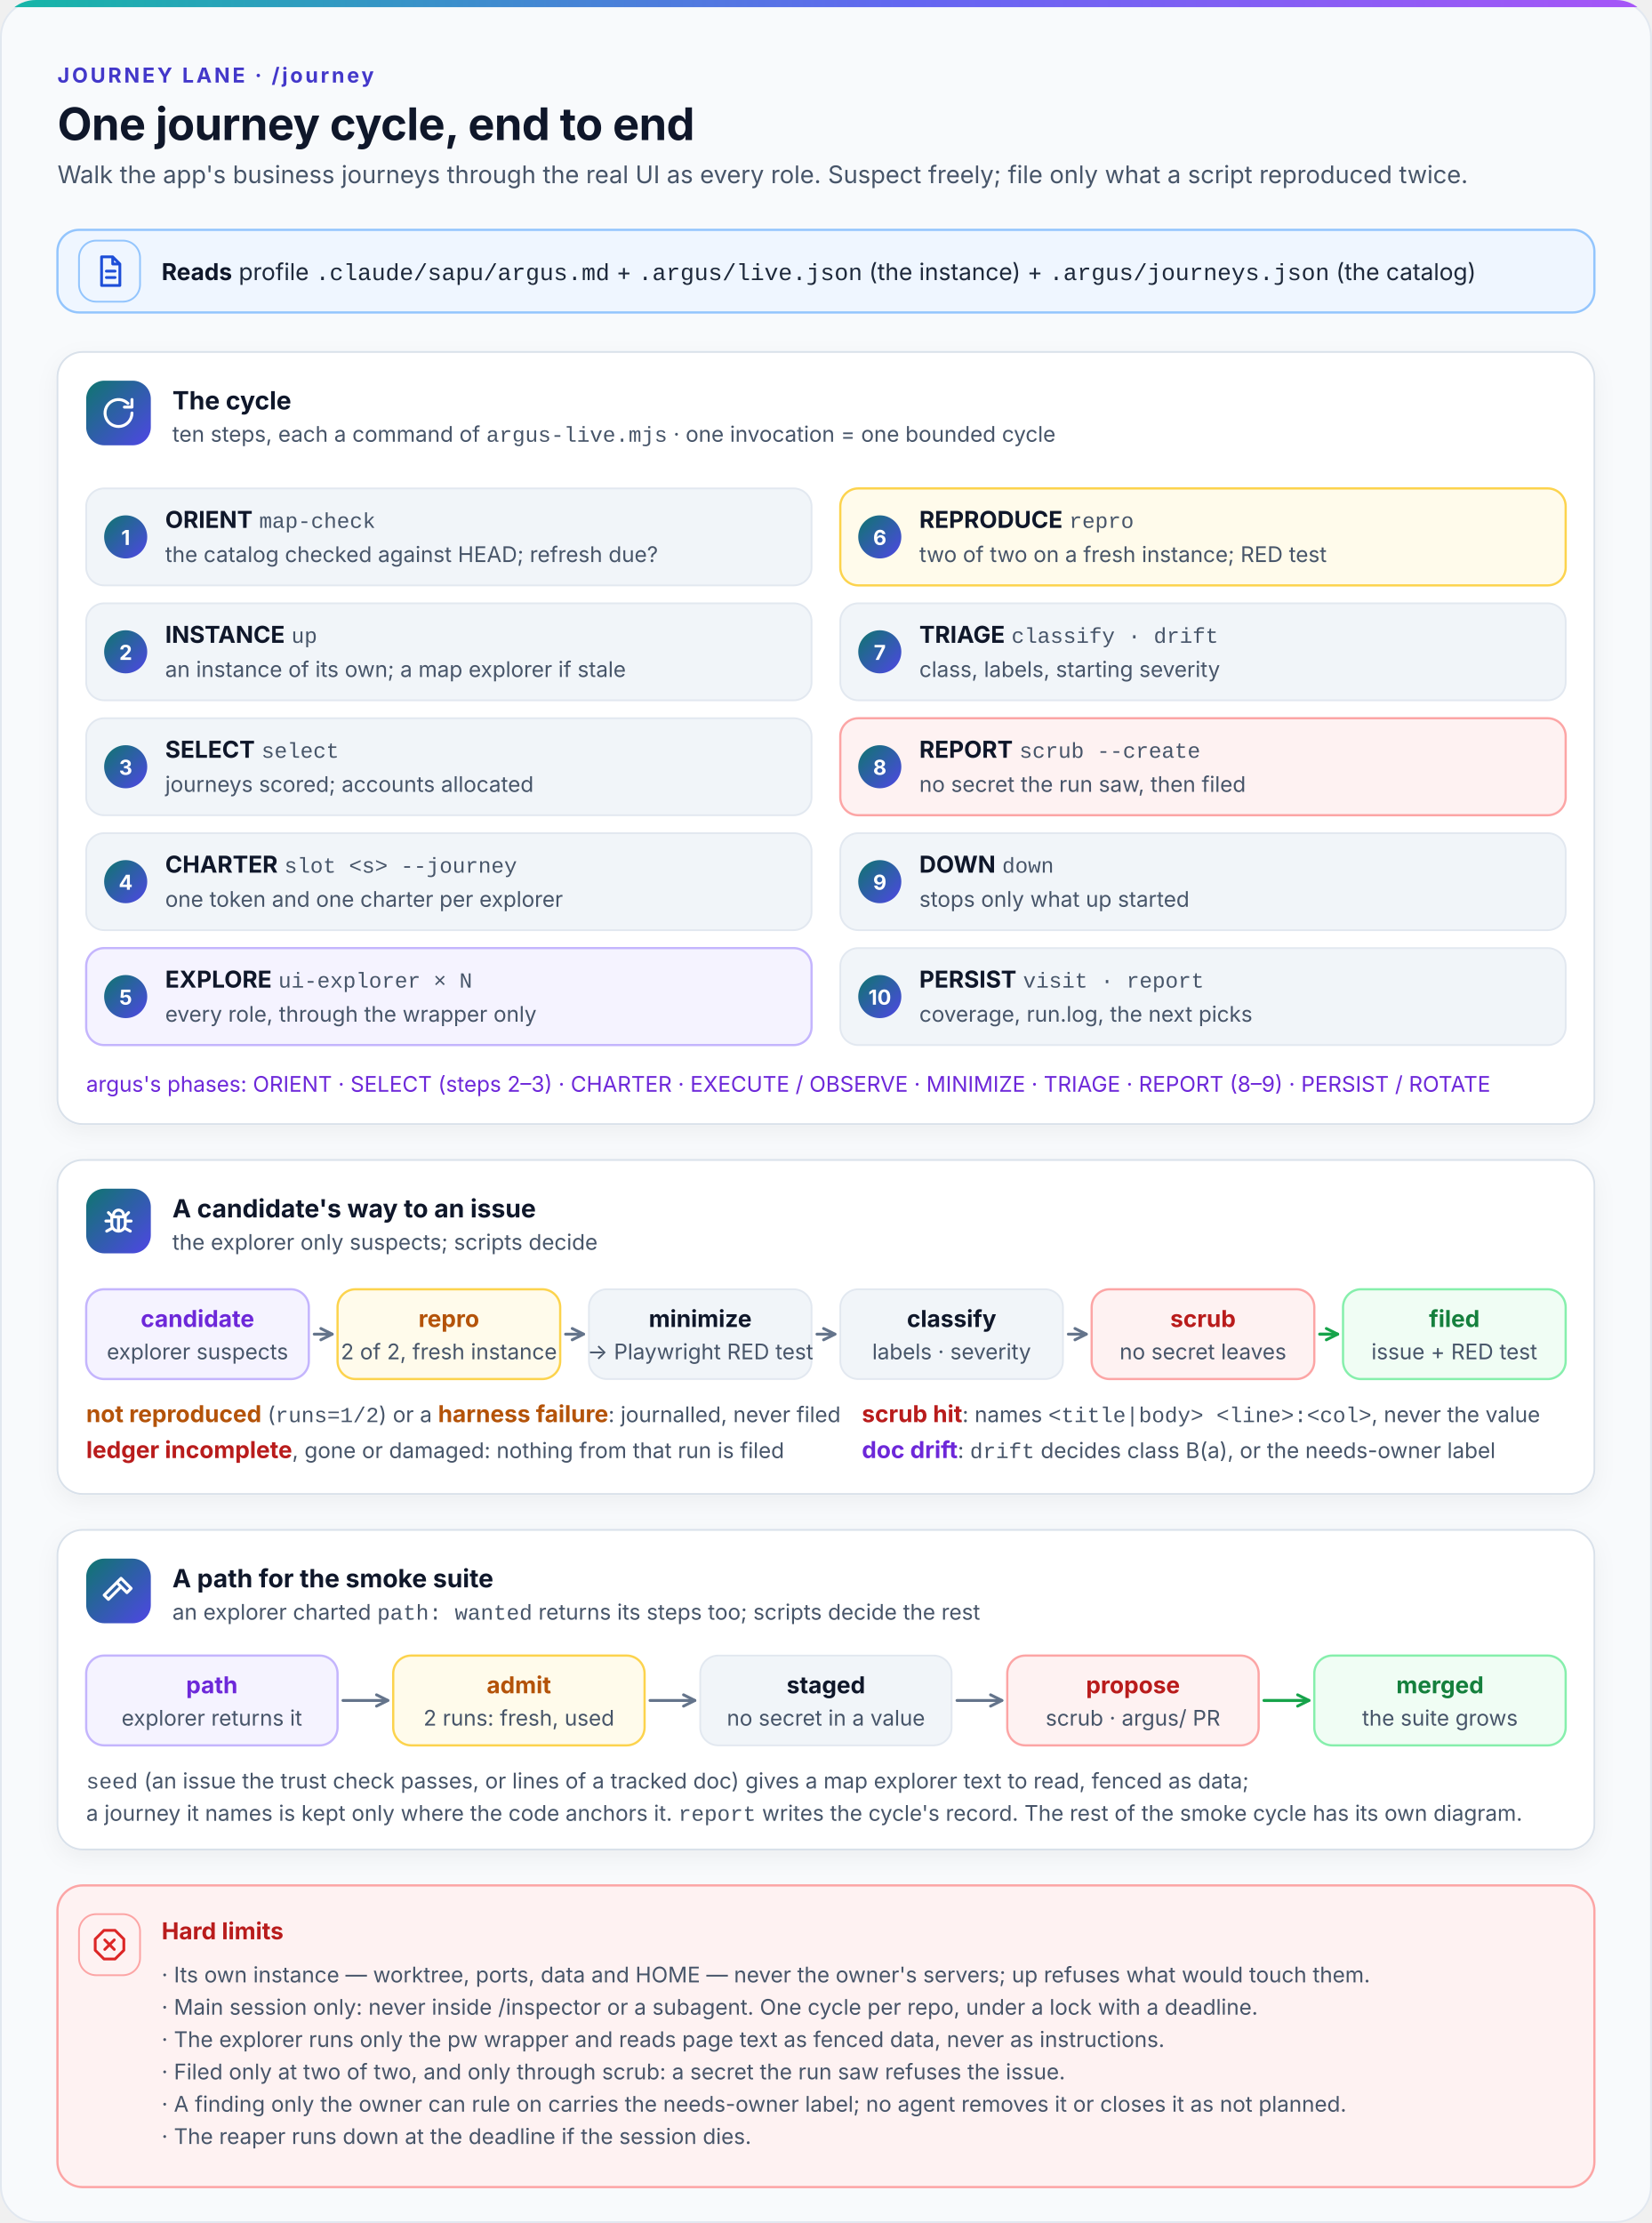
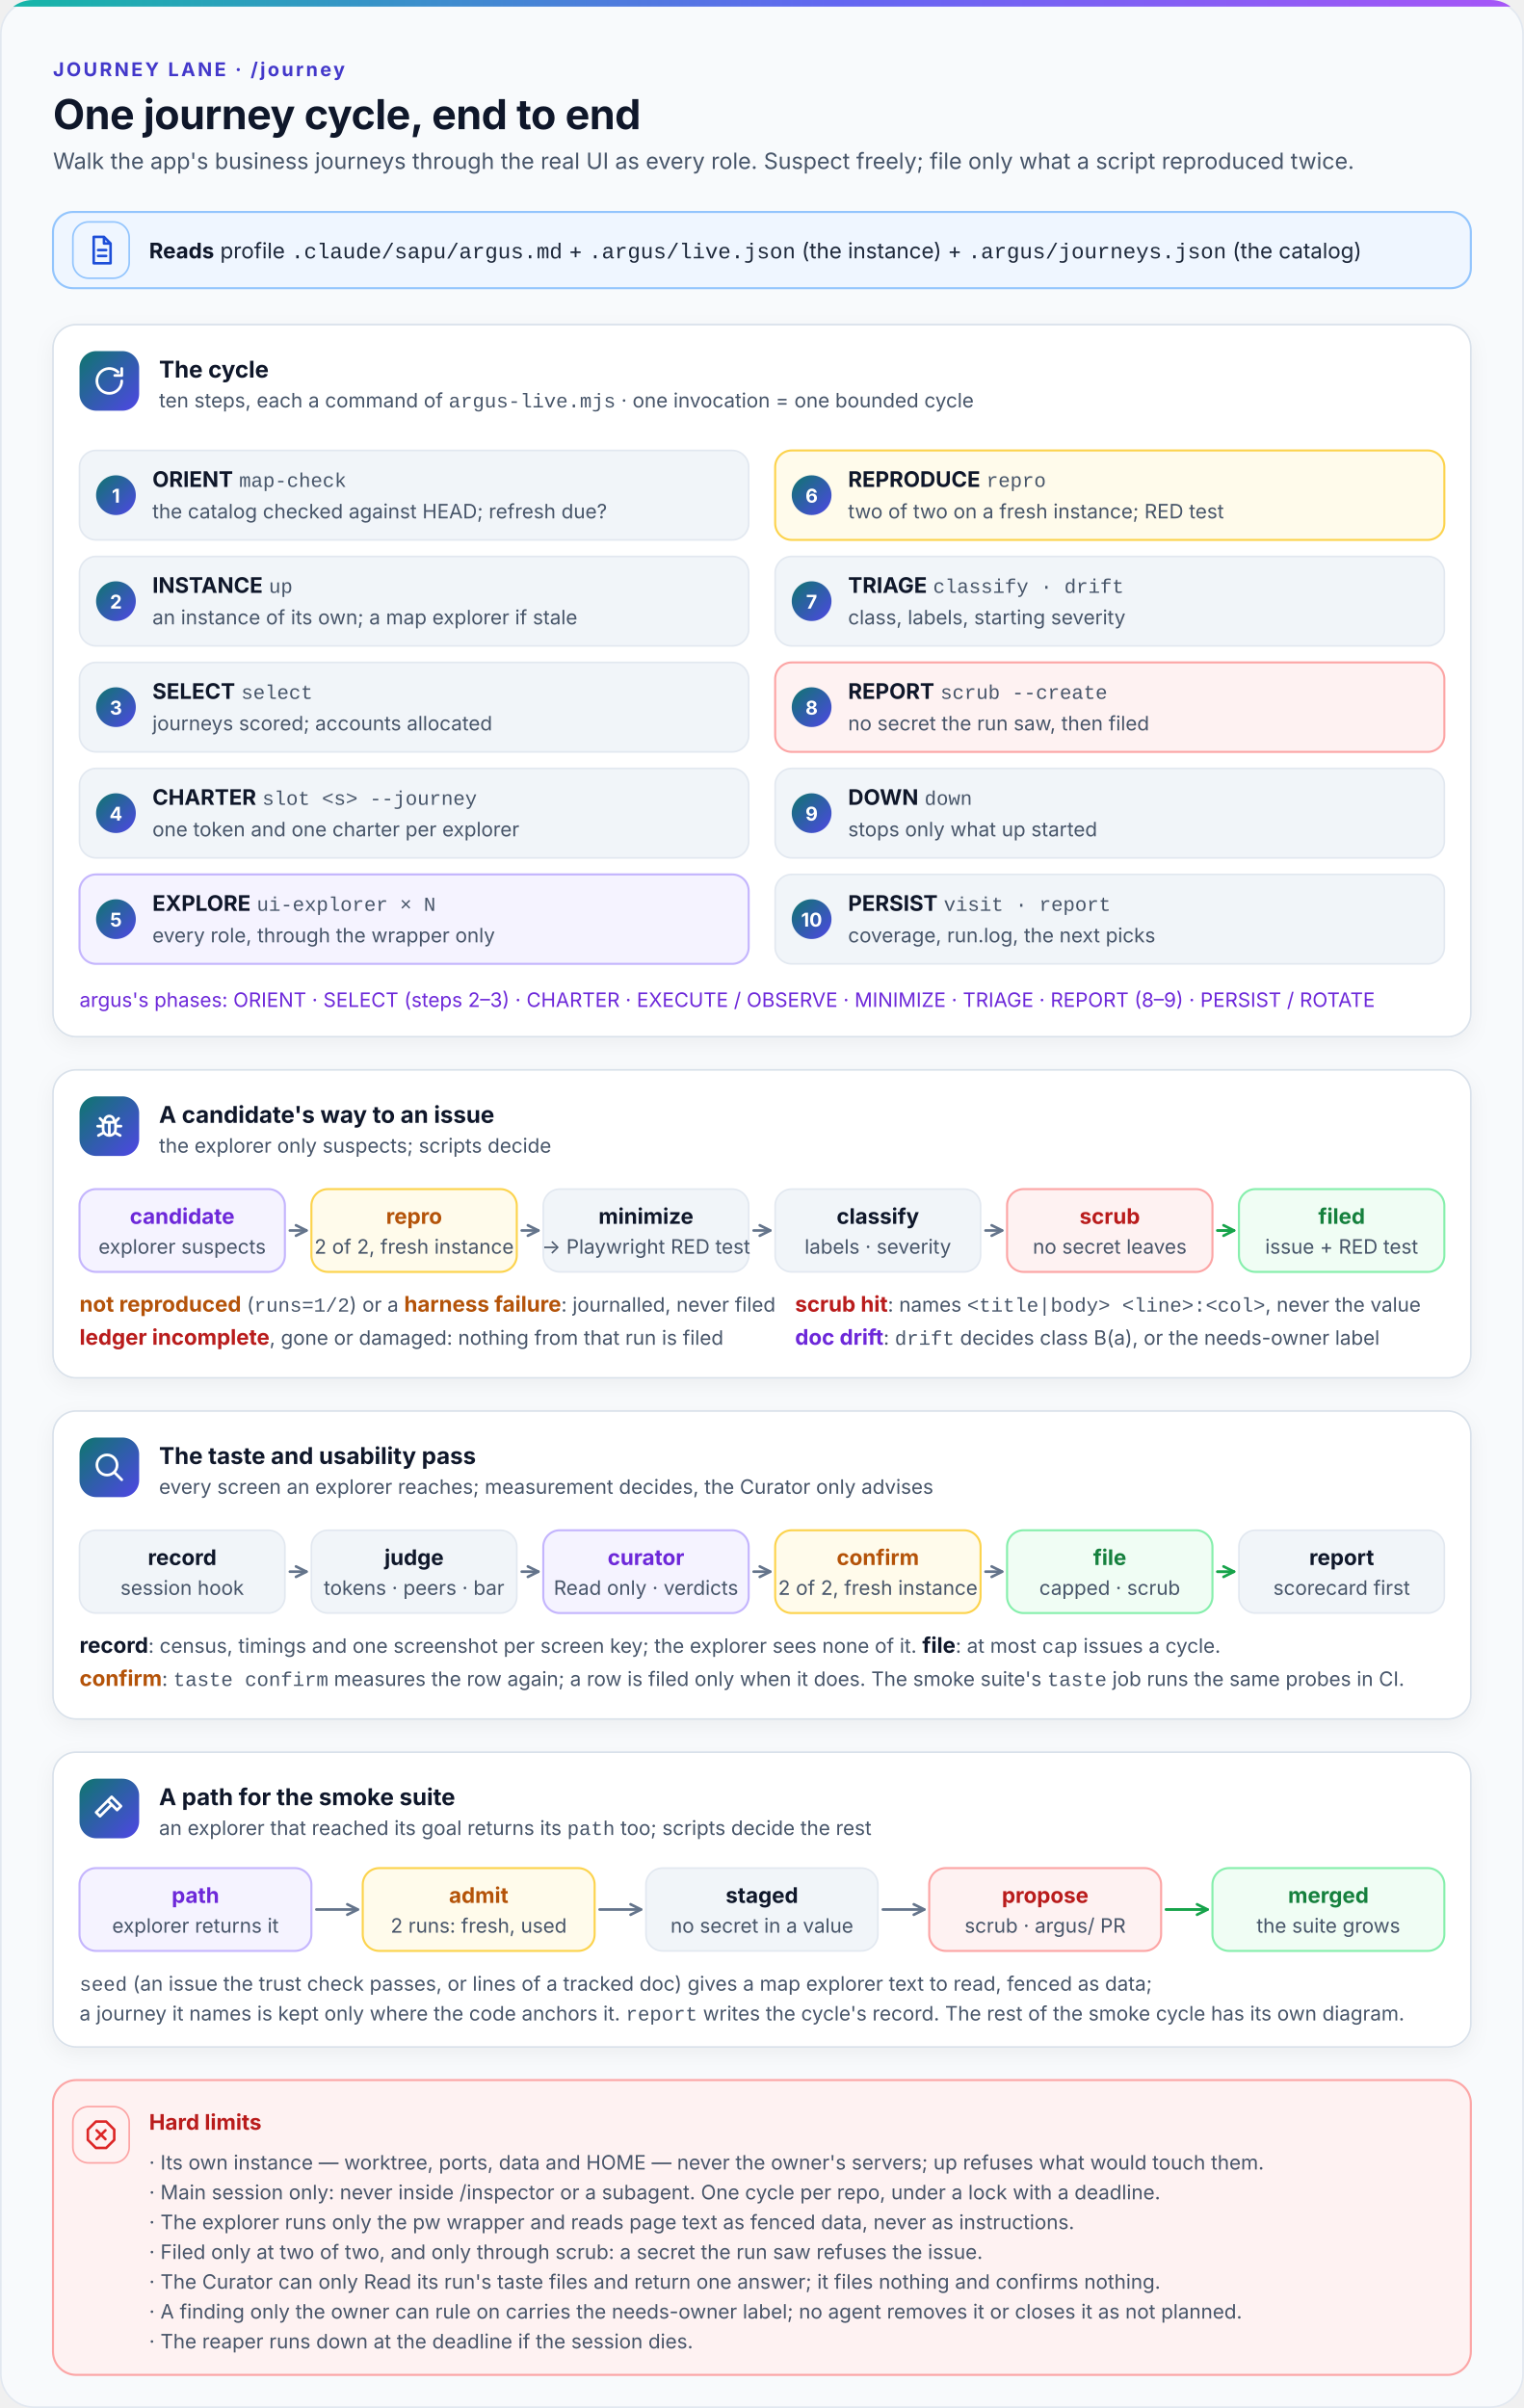
- <svg xmlns="http://www.w3.org/2000/svg" viewBox="0 0 920 1238" width="920" height="1238" role="img" aria-label="One journey cycle: argus's journey lane checks the catalog, brings up an isolated instance of its own, picks the top journeys, walks each with a ui-explorer agent through the browser wrapper only, reproduces every candidate two of two on a fresh instance, minimizes it into a RED test, classifies it, files it only after scrub finds no secret the run saw, tears the instance down and records the visit; an explorer that reached the goal of a journey charted for the smoke suite also returns a path, which the lane admits, once it held at every width and on a used instance, before it is proposed as a pull request.">
+ <svg xmlns="http://www.w3.org/2000/svg" viewBox="0 0 920 1454" width="920" height="1454" role="img" aria-label="One journey cycle: argus's journey lane checks the catalog, brings up an isolated instance of its own, picks the top journeys, walks each with a ui-explorer agent through the browser wrapper only, reproduces every candidate two of two on a fresh instance, minimizes it into a RED test, classifies it, files it only after scrub finds no secret the run saw, tears the instance down and records the visit; an explorer that reached the goal of a journey charted for the smoke suite also returns a path, which the lane admits, once it held at every width and on a used instance, before it is proposed as a pull request; the lane also judges the taste and usability of every screen the explorers reached, with the Curator agent, which can only Read the run's taste files and return one answer, giving verdicts, replays each row on a fresh instance and files only what it measures again, at most a capped number of issues, and its report opens with a scorecard.">
  <style>
    text{font-family:-apple-system,BlinkMacSystemFont,'Segoe UI',Inter,Helvetica,Arial,sans-serif;fill:#1e293b}
    .mono{font-family:ui-monospace,SFMono-Regular,Menlo,Consolas,'Liberation Mono',monospace}
    .canvas{fill:#f8fafc;stroke:#e2e8f0;stroke-width:1}
    .eyebrow{font-size:11.5px;font-weight:700;letter-spacing:.12em;fill:#4338ca}
    .h1{font-size:25px;font-weight:750;fill:#0f172a;letter-spacing:-.01em}
    .sub{font-size:13.5px;fill:#475569}
    .sec{font-size:15px;font-weight:700;fill:#0f172a}
    .sec2{font-size:12.5px;fill:#475569}
    .ttl{font-size:14px;font-weight:650;fill:#0f172a}
    .t{font-size:13px;fill:#1e293b}
    .tb{font-size:13px;font-weight:650;fill:#0f172a}
    .cap{font-size:12px;fill:#475569}
    .lbl{font-size:11.5px;font-weight:650;letter-spacing:.06em;fill:#475569}
    .chipt{font-size:11.5px;font-weight:600}
    .white{fill:#ffffff}
    .ink{fill:#0f172a} .muted{fill:#475569} .accent{fill:#4338ca} .tealt{fill:#0f766e}
    .card{fill:#ffffff;stroke:#d9e1ea;stroke-width:1}
    .sunken{fill:#f1f5f9;stroke:#e2e8f0;stroke-width:1}
    .chip{fill:#f1f5f9;stroke:#d9e1ea;stroke-width:1}
    .ar{stroke:#64748b;stroke-width:1.6;fill:none;stroke-linecap:round;stroke-linejoin:round}
    .ar-g{stroke:#16a34a;stroke-width:1.7;fill:none;stroke-linecap:round;stroke-linejoin:round}
    .ar-a{stroke:#d97706;stroke-width:1.6;fill:none;stroke-dasharray:5 4;stroke-linecap:round;stroke-linejoin:round}
    .ar-b{stroke:#1d4ed8;stroke-width:1.6;fill:none;stroke-dasharray:6 4;stroke-linecap:round}
    .ar-v{stroke:#7c3aed;stroke-width:1.6;fill:none;stroke-dasharray:6 4;stroke-linecap:round}
    .guard{stroke:#dc2626;stroke-width:1.4;fill:none;stroke-dasharray:2 4;stroke-linecap:round}
    .m-n{stroke:#64748b} .m-g{stroke:#16a34a} .m-a{stroke:#d97706} .m-b{stroke:#1d4ed8} .m-v{stroke:#7c3aed}
    .ico{fill:none;stroke-width:1.75;stroke-linecap:round;stroke-linejoin:round}
    .ico-n{stroke:#475569} .ico-w{stroke:#ffffff}
    .rule{stroke:#d9e1ea;stroke-width:1}
    .c-blue{fill:#1d4ed8} .k-blue{fill:#eff6ff;stroke:#93c5fd;stroke-width:1.25} .s-blue{stroke:#1d4ed8} .f-blue{fill:#1d4ed8} .tile-blue{fill:#eff6ff;stroke:#93c5fd;stroke-width:1}
    .c-green{fill:#15803d} .k-green{fill:#f0fdf4;stroke:#86efac;stroke-width:1.25} .s-green{stroke:#16a34a} .f-green{fill:#16a34a} .tile-green{fill:#f0fdf4;stroke:#86efac;stroke-width:1}
    .c-amber{fill:#b45309} .k-amber{fill:#fffbeb;stroke:#fcd34d;stroke-width:1.25} .s-amber{stroke:#d97706} .f-amber{fill:#d97706} .tile-amber{fill:#fffbeb;stroke:#fcd34d;stroke-width:1}
    .c-red{fill:#b91c1c} .k-red{fill:#fef2f2;stroke:#fca5a5;stroke-width:1.25} .s-red{stroke:#dc2626} .f-red{fill:#dc2626} .tile-red{fill:#fef2f2;stroke:#fca5a5;stroke-width:1}
    .c-violet{fill:#6d28d9} .k-violet{fill:#f5f3ff;stroke:#c4b5fd;stroke-width:1.25} .s-violet{stroke:#7c3aed} .f-violet{fill:#7c3aed} .tile-violet{fill:#f5f3ff;stroke:#c4b5fd;stroke-width:1}
  </style>
  <defs>
    <linearGradient id="brand" x1="0" y1="0" x2="1" y2="1">
      <stop offset="0" stop-color="#0f766e" />
      <stop offset="1" stop-color="#4f46e5" />
    </linearGradient>
    <linearGradient id="brandbar" x1="0" y1="0" x2="1" y2="0">
      <stop offset="0" stop-color="#14b8a6" />
      <stop offset=".55" stop-color="#6366f1" />
      <stop offset="1" stop-color="#a855f7" />
    </linearGradient>
    <filter id="sh" x="-10%" y="-10%" width="120%" height="140%">
      <feDropShadow dx="0" dy="1" stdDeviation="1" flood-color="#0f172a" flood-opacity="0.07" />
      <feDropShadow dx="0" dy="4" stdDeviation="6" flood-color="#0f172a" flood-opacity="0.05" />
    </filter>
    <marker id="mn" viewBox="0 0 10 10" refX="8.5" refY="5" markerWidth="9" markerHeight="9" markerUnits="userSpaceOnUse" orient="auto-start-reverse">
      <path d="M1.5,1.5 L8.5,5 L1.5,8.5" fill="none" stroke-width="1.8" stroke-linecap="round" stroke-linejoin="round" class="m-n" />
    </marker>
    <marker id="mg" viewBox="0 0 10 10" refX="8.5" refY="5" markerWidth="9" markerHeight="9" markerUnits="userSpaceOnUse" orient="auto-start-reverse">
      <path d="M1.5,1.5 L8.5,5 L1.5,8.5" fill="none" stroke-width="1.8" stroke-linecap="round" stroke-linejoin="round" class="m-g" />
    </marker>
    <marker id="ma" viewBox="0 0 10 10" refX="8.5" refY="5" markerWidth="9" markerHeight="9" markerUnits="userSpaceOnUse" orient="auto-start-reverse">
      <path d="M1.5,1.5 L8.5,5 L1.5,8.5" fill="none" stroke-width="1.8" stroke-linecap="round" stroke-linejoin="round" class="m-a" />
    </marker>
    <marker id="mb" viewBox="0 0 10 10" refX="8.5" refY="5" markerWidth="9" markerHeight="9" markerUnits="userSpaceOnUse" orient="auto-start-reverse">
      <path d="M1.5,1.5 L8.5,5 L1.5,8.5" fill="none" stroke-width="1.8" stroke-linecap="round" stroke-linejoin="round" class="m-b" />
    </marker>
    <marker id="mv" viewBox="0 0 10 10" refX="8.5" refY="5" markerWidth="9" markerHeight="9" markerUnits="userSpaceOnUse" orient="auto-start-reverse">
      <path d="M1.5,1.5 L8.5,5 L1.5,8.5" fill="none" stroke-width="1.8" stroke-linecap="round" stroke-linejoin="round" class="m-v" />
    </marker>
  </defs>
-   <rect x="0.5" y="0.5" width="919" height="1237" rx="20" class="canvas" />
+   <rect x="0.5" y="0.5" width="919" height="1453" rx="20" class="canvas" />
  <clipPath id="cv">
-     <rect x="0" y="0" width="920" height="1238" rx="20" />
+     <rect x="0" y="0" width="920" height="1454" rx="20" />
  </clipPath>
  <rect x="0" y="0" width="920" height="4" fill="url(#brandbar)" clip-path="url(#cv)" />
  <text x="32" y="46" class="eyebrow">JOURNEY LANE · /journey</text>
  <text x="32" y="78" class="h1">One journey cycle, end to end</text>
  <text x="32" y="102" class="sub">Walk the app's business journeys through the real UI as every role. Suspect freely; file only what a script reproduced twice.</text>
  <rect x="32" y="128" width="856" height="46" rx="12" class="k-blue" />
  <rect x="44" y="134" width="34" height="34" rx="9.562" class="tile-blue" />
  <g transform="translate(50.375,140.375) scale(0.8854167)">
    <path d="M7 3h7l4.5 4.5V21H7z M14 3v4.5h4.5 M10 12h5.5 M10 16h5.5" class="ico s-blue" />
  </g>
  <text x="90" y="156" class="t">
    <tspan class="tb">Reads</tspan>  profile <tspan class="mono">.claude/sapu/argus.md</tspan> + <tspan class="mono">.argus/live.json</tspan> (the instance) + <tspan class="mono">.argus/journeys.json</tspan> (the catalog)</text>
  <rect x="32" y="196" width="856" height="430" rx="14" class="card" filter="url(#sh)" />
  <rect x="48" y="212" width="36" height="36" rx="10.125" fill="url(#brand)" />
  <g transform="translate(54.75,218.75) scale(0.9375)">
    <path d="M20 12a8 8 0 1 1-2.4-5.7 M20 4v4.5h-4.5" class="ico ico-w" />
  </g>
  <text x="96" y="228" class="ttl">The cycle</text>
  <text x="96" y="246" class="cap">ten steps, each a command of <tspan class="mono">argus-live.mjs</tspan> · one invocation = one bounded cycle</text>
  <rect x="48" y="272" width="404" height="54" rx="10" class="sunken" />
  <circle cx="70" cy="299" r="12" fill="url(#brand)" />
  <text x="70" y="303.5" class="white" text-anchor="middle" style="font-size:11.5px;font-weight:700">1</text>
  <text x="92" y="294" class="t">
    <tspan class="tb">ORIENT</tspan>
    <tspan class="mono cap">map-check</tspan>
  </text>
  <text x="92" y="313" class="cap">the catalog checked against HEAD; refresh due?</text>
  <rect x="48" y="336" width="404" height="54" rx="10" class="sunken" />
  <circle cx="70" cy="363" r="12" fill="url(#brand)" />
  <text x="70" y="367.5" class="white" text-anchor="middle" style="font-size:11.5px;font-weight:700">2</text>
  <text x="92" y="358" class="t">
    <tspan class="tb">INSTANCE</tspan>
    <tspan class="mono cap">up</tspan>
  </text>
  <text x="92" y="377" class="cap">an instance of its own; a map explorer if stale</text>
  <rect x="48" y="400" width="404" height="54" rx="10" class="sunken" />
  <circle cx="70" cy="427" r="12" fill="url(#brand)" />
  <text x="70" y="431.5" class="white" text-anchor="middle" style="font-size:11.5px;font-weight:700">3</text>
  <text x="92" y="422" class="t">
    <tspan class="tb">SELECT</tspan>
    <tspan class="mono cap">select</tspan>
  </text>
  <text x="92" y="441" class="cap">journeys scored; accounts allocated</text>
  <rect x="48" y="464" width="404" height="54" rx="10" class="sunken" />
  <circle cx="70" cy="491" r="12" fill="url(#brand)" />
  <text x="70" y="495.5" class="white" text-anchor="middle" style="font-size:11.5px;font-weight:700">4</text>
  <text x="92" y="486" class="t">
    <tspan class="tb">CHARTER</tspan>
    <tspan class="mono cap">slot &lt;s&gt; --journey</tspan>
  </text>
  <text x="92" y="505" class="cap">one token and one charter per explorer</text>
  <rect x="48" y="528" width="404" height="54" rx="10" class="k-violet" />
  <circle cx="70" cy="555" r="12" fill="url(#brand)" />
  <text x="70" y="559.5" class="white" text-anchor="middle" style="font-size:11.5px;font-weight:700">5</text>
  <text x="92" y="550" class="t">
    <tspan class="tb">EXPLORE</tspan>
    <tspan class="mono cap">ui-explorer × N</tspan>
  </text>
  <text x="92" y="569" class="cap">every role, through the wrapper only</text>
  <rect x="468" y="272" width="404" height="54" rx="10" class="k-amber" />
  <circle cx="490" cy="299" r="12" fill="url(#brand)" />
  <text x="490" y="303.5" class="white" text-anchor="middle" style="font-size:11.5px;font-weight:700">6</text>
  <text x="512" y="294" class="t">
    <tspan class="tb">REPRODUCE</tspan>
    <tspan class="mono cap">repro</tspan>
  </text>
  <text x="512" y="313" class="cap">two of two on a fresh instance; RED test</text>
  <rect x="468" y="336" width="404" height="54" rx="10" class="sunken" />
  <circle cx="490" cy="363" r="12" fill="url(#brand)" />
  <text x="490" y="367.5" class="white" text-anchor="middle" style="font-size:11.5px;font-weight:700">7</text>
  <text x="512" y="358" class="t">
    <tspan class="tb">TRIAGE</tspan>
    <tspan class="mono cap">classify · drift</tspan>
  </text>
  <text x="512" y="377" class="cap">class, labels, starting severity</text>
  <rect x="468" y="400" width="404" height="54" rx="10" class="k-red" />
  <circle cx="490" cy="427" r="12" fill="url(#brand)" />
  <text x="490" y="431.5" class="white" text-anchor="middle" style="font-size:11.5px;font-weight:700">8</text>
  <text x="512" y="422" class="t">
    <tspan class="tb">REPORT</tspan>
    <tspan class="mono cap">scrub --create</tspan>
  </text>
  <text x="512" y="441" class="cap">no secret the run saw, then filed</text>
  <rect x="468" y="464" width="404" height="54" rx="10" class="sunken" />
  <circle cx="490" cy="491" r="12" fill="url(#brand)" />
  <text x="490" y="495.5" class="white" text-anchor="middle" style="font-size:11.5px;font-weight:700">9</text>
  <text x="512" y="486" class="t">
    <tspan class="tb">DOWN</tspan>
    <tspan class="mono cap">down</tspan>
  </text>
  <text x="512" y="505" class="cap">stops only what up started</text>
  <rect x="468" y="528" width="404" height="54" rx="10" class="sunken" />
  <circle cx="490" cy="555" r="12" fill="url(#brand)" />
  <text x="490" y="559.5" class="white" text-anchor="middle" style="font-size:11.5px;font-weight:700">10</text>
  <text x="512" y="550" class="t">
    <tspan class="tb">PERSIST</tspan>
    <tspan class="mono cap">visit · report</tspan>
  </text>
  <text x="512" y="569" class="cap">coverage, run.log, the next picks</text>
  <text x="48" y="608" class="cap c-violet">argus's phases: ORIENT · SELECT (steps 2–3) · CHARTER · EXECUTE / OBSERVE · MINIMIZE · TRIAGE · REPORT (8–9) · PERSIST / ROTATE</text>
  <rect x="32" y="646" width="856" height="186" rx="14" class="card" filter="url(#sh)" />
  <rect x="48" y="662" width="36" height="36" rx="10.125" fill="url(#brand)" />
  <g transform="translate(54.75,668.75) scale(0.9375)">
    <path d="M9 8.5a3 3 0 0 1 6 0 M8 9.5h8v4.5a4 4 0 0 1-8 0z M12 10v8 M8 12H4.5 M19.5 12H16 M8.3 16.2L5 18 M15.7 16.2L19 18 M8.5 9.5L6 7 M15.5 9.5L18 7" class="ico ico-w" />
  </g>
  <text x="96" y="678" class="ttl">A candidate's way to an issue</text>
  <text x="96" y="696" class="cap">the explorer only suspects; scripts decide</text>
  <rect x="48" y="718" width="124" height="50" rx="10" class="k-violet" />
  <text x="110" y="739" class="tb c-violet" text-anchor="middle">candidate</text>
  <text x="110" y="757" class="cap" text-anchor="middle">explorer suspects</text>
  <path d="M175,743 L185,743" class="ar" marker-end="url(#mn)" />
  <rect x="188" y="718" width="124" height="50" rx="10" class="k-amber" />
  <text x="250" y="739" class="tb c-amber" text-anchor="middle">repro</text>
  <text x="250" y="757" class="cap" text-anchor="middle">2 of 2, fresh instance</text>
  <path d="M315,743 L325,743" class="ar" marker-end="url(#mn)" />
  <rect x="328" y="718" width="124" height="50" rx="10" class="sunken" />
  <text x="390" y="739" class="tb" text-anchor="middle">minimize</text>
  <text x="390" y="757" class="cap" text-anchor="middle">→ Playwright RED test</text>
  <path d="M455,743 L465,743" class="ar" marker-end="url(#mn)" />
  <rect x="468" y="718" width="124" height="50" rx="10" class="sunken" />
  <text x="530" y="739" class="tb" text-anchor="middle">classify</text>
  <text x="530" y="757" class="cap" text-anchor="middle">labels · severity</text>
  <path d="M595,743 L605,743" class="ar" marker-end="url(#mn)" />
  <rect x="608" y="718" width="124" height="50" rx="10" class="k-red" />
  <text x="670" y="739" class="tb c-red" text-anchor="middle">scrub</text>
  <text x="670" y="757" class="cap" text-anchor="middle">no secret leaves</text>
  <path d="M735,743 L745,743" class="ar-g" marker-end="url(#mg)" />
  <rect x="748" y="718" width="124" height="50" rx="10" class="k-green" />
  <text x="810" y="739" class="tb c-green" text-anchor="middle">filed</text>
  <text x="810" y="757" class="cap" text-anchor="middle">issue + RED test</text>
  <text x="48" y="792" class="cap">
    <tspan class="tb c-amber">not reproduced</tspan> (<tspan class="mono">runs=1/2</tspan>) or a <tspan class="tb c-amber">harness failure</tspan>: journalled, never filed</text>
  <text x="48" y="812" class="cap">
    <tspan class="tb c-red">ledger incomplete</tspan>, gone or damaged: nothing from that run is filed</text>
  <text x="480" y="792" class="cap">
    <tspan class="tb c-red">scrub hit</tspan>: names <tspan class="mono">&lt;title|body&gt; &lt;line&gt;:&lt;col&gt;</tspan>, never the value</text>
  <text x="480" y="812" class="cap">
    <tspan class="tb c-violet">doc drift</tspan>: <tspan class="mono">drift</tspan> decides class B(a), or the needs-owner label</text>
-   <rect x="32" y="852" width="856" height="178" rx="14" class="card" filter="url(#sh)" />
+   <rect x="32" y="852" width="856" height="186" rx="14" class="card" filter="url(#sh)" />
  <rect x="48" y="868" width="36" height="36" rx="10.125" fill="url(#brand)" />
  <g transform="translate(54.75,874.75) scale(0.9375)">
+     <path d="M10.5 4a6.5 6.5 0 1 0 0.01 0 M15.5 15.5L20 20" class="ico ico-w" />
+   </g>
+   <text x="96" y="884" class="ttl">The taste and usability pass</text>
+   <text x="96" y="902" class="cap">every screen an explorer reaches; measurement decides, the Curator only advises</text>
+   <rect x="48" y="924" width="124" height="50" rx="10" class="sunken" />
+   <text x="110" y="945" class="tb" text-anchor="middle">record</text>
+   <text x="110" y="963" class="cap" text-anchor="middle">session hook</text>
+   <path d="M175,949 L185,949" class="ar" marker-end="url(#mn)" />
+   <rect x="188" y="924" width="124" height="50" rx="10" class="sunken" />
+   <text x="250" y="945" class="tb" text-anchor="middle">judge</text>
+   <text x="250" y="963" class="cap" text-anchor="middle">tokens · peers · bar</text>
+   <path d="M315,949 L325,949" class="ar" marker-end="url(#mn)" />
+   <rect x="328" y="924" width="124" height="50" rx="10" class="k-violet" />
+   <text x="390" y="945" class="tb c-violet" text-anchor="middle">curator</text>
+   <text x="390" y="963" class="cap" text-anchor="middle">Read only · verdicts</text>
+   <path d="M455,949 L465,949" class="ar" marker-end="url(#mn)" />
+   <rect x="468" y="924" width="124" height="50" rx="10" class="k-amber" />
+   <text x="530" y="945" class="tb c-amber" text-anchor="middle">confirm</text>
+   <text x="530" y="963" class="cap" text-anchor="middle">2 of 2, fresh instance</text>
+   <path d="M595,949 L605,949" class="ar" marker-end="url(#mn)" />
+   <rect x="608" y="924" width="124" height="50" rx="10" class="k-green" />
+   <text x="670" y="945" class="tb c-green" text-anchor="middle">file</text>
+   <text x="670" y="963" class="cap" text-anchor="middle">capped · scrub</text>
+   <path d="M735,949 L745,949" class="ar-g" marker-end="url(#mg)" />
+   <rect x="748" y="924" width="124" height="50" rx="10" class="sunken" />
+   <text x="810" y="945" class="tb" text-anchor="middle">report</text>
+   <text x="810" y="963" class="cap" text-anchor="middle">scorecard first</text>
+   <text x="48" y="998" class="cap">
+     <tspan class="tb">record</tspan>: census, timings and one screenshot per screen key; the explorer sees none of it. <tspan class="tb">file</tspan>: at most <tspan class="mono">cap</tspan> issues a cycle.</text>
+   <text x="48" y="1018" class="cap">
+     <tspan class="tb c-amber">confirm</tspan>: <tspan class="mono">taste confirm</tspan> measures the row again; a row is filed only when it does. The smoke suite's <tspan class="mono">taste</tspan> job runs the same probes in CI.</text>
+   <rect x="32" y="1058" width="856" height="178" rx="14" class="card" filter="url(#sh)" />
+   <rect x="48" y="1074" width="36" height="36" rx="10.125" fill="url(#brand)" />
+   <g transform="translate(54.75,1080.75) scale(0.9375)">
    <path d="M13.5 4.5l6 6-2.5 2.5-6-6z M11 7L3.5 14.5 6 17l7.5-7.5" class="ico ico-w" />
  </g>
-   <text x="96" y="884" class="ttl">A path for the smoke suite</text>
-   <text x="96" y="902" class="cap">an explorer charted <tspan class="mono">path: wanted</tspan> returns its steps too; scripts decide the rest</text>
-   <rect x="48" y="922" width="140" height="50" rx="10" class="k-violet" />
-   <text x="118" y="943" class="tb c-violet" text-anchor="middle">path</text>
-   <text x="118" y="961" class="cap" text-anchor="middle">explorer returns it</text>
-   <path d="M191,947 L216,947" class="ar" marker-end="url(#mn)" />
-   <rect x="219" y="922" width="140" height="50" rx="10" class="k-amber" />
-   <text x="289" y="943" class="tb c-amber" text-anchor="middle">admit</text>
-   <text x="289" y="961" class="cap" text-anchor="middle">2 runs: fresh, used</text>
-   <path d="M362,947 L387,947" class="ar" marker-end="url(#mn)" />
-   <rect x="390" y="922" width="140" height="50" rx="10" class="sunken" />
-   <text x="460" y="943" class="tb" text-anchor="middle">staged</text>
-   <text x="460" y="961" class="cap" text-anchor="middle">no secret in a value</text>
-   <path d="M533,947 L558,947" class="ar" marker-end="url(#mn)" />
-   <rect x="561" y="922" width="140" height="50" rx="10" class="k-red" />
-   <text x="631" y="943" class="tb c-red" text-anchor="middle">propose</text>
-   <text x="631" y="961" class="cap" text-anchor="middle">scrub · argus/ PR</text>
-   <path d="M704,947 L729,947" class="ar-g" marker-end="url(#mg)" />
-   <rect x="732" y="922" width="140" height="50" rx="10" class="k-green" />
-   <text x="802" y="943" class="tb c-green" text-anchor="middle">merged</text>
-   <text x="802" y="961" class="cap" text-anchor="middle">the suite grows</text>
-   <text x="48" y="996" class="cap">
+   <text x="96" y="1090" class="ttl">A path for the smoke suite</text>
+   <text x="96" y="1108" class="cap">an explorer that reached its goal returns its <tspan class="mono">path</tspan> too; scripts decide the rest</text>
+   <rect x="48" y="1128" width="140" height="50" rx="10" class="k-violet" />
+   <text x="118" y="1149" class="tb c-violet" text-anchor="middle">path</text>
+   <text x="118" y="1167" class="cap" text-anchor="middle">explorer returns it</text>
+   <path d="M191,1153 L216,1153" class="ar" marker-end="url(#mn)" />
+   <rect x="219" y="1128" width="140" height="50" rx="10" class="k-amber" />
+   <text x="289" y="1149" class="tb c-amber" text-anchor="middle">admit</text>
+   <text x="289" y="1167" class="cap" text-anchor="middle">2 runs: fresh, used</text>
+   <path d="M362,1153 L387,1153" class="ar" marker-end="url(#mn)" />
+   <rect x="390" y="1128" width="140" height="50" rx="10" class="sunken" />
+   <text x="460" y="1149" class="tb" text-anchor="middle">staged</text>
+   <text x="460" y="1167" class="cap" text-anchor="middle">no secret in a value</text>
+   <path d="M533,1153 L558,1153" class="ar" marker-end="url(#mn)" />
+   <rect x="561" y="1128" width="140" height="50" rx="10" class="k-red" />
+   <text x="631" y="1149" class="tb c-red" text-anchor="middle">propose</text>
+   <text x="631" y="1167" class="cap" text-anchor="middle">scrub · argus/ PR</text>
+   <path d="M704,1153 L729,1153" class="ar-g" marker-end="url(#mg)" />
+   <rect x="732" y="1128" width="140" height="50" rx="10" class="k-green" />
+   <text x="802" y="1149" class="tb c-green" text-anchor="middle">merged</text>
+   <text x="802" y="1167" class="cap" text-anchor="middle">the suite grows</text>
+   <text x="48" y="1202" class="cap">
    <tspan class="mono">seed</tspan> (an issue the trust check passes, or lines of a tracked doc) gives a map explorer text to read, fenced as data;</text>
-   <text x="48" y="1014" class="cap">a journey it names is kept only where the code anchors it. <tspan class="mono">report</tspan> writes the cycle's record. The rest of the smoke cycle has its own diagram.</text>
-   <rect x="32" y="1050" width="856" height="168" rx="14" class="k-red" />
-   <rect x="44" y="1066" width="34" height="34" rx="9.562" class="tile-red" />
-   <g transform="translate(50.375,1072.375) scale(0.8854167)">
+   <text x="48" y="1220" class="cap">a journey it names is kept only where the code anchors it. <tspan class="mono">report</tspan> writes the cycle's record. The rest of the smoke cycle has its own diagram.</text>
+   <rect x="32" y="1256" width="856" height="178" rx="14" class="k-red" />
+   <rect x="44" y="1272" width="34" height="34" rx="9.562" class="tile-red" />
+   <g transform="translate(50.375,1278.375) scale(0.8854167)">
    <path d="M8.5 3h7L21 8.5v7L15.5 21h-7L3 15.5v-7z M9 9l6 6 M15 9l-6 6" class="ico s-red" />
  </g>
-   <text x="90" y="1080" class="t">
+   <text x="90" y="1286" class="t">
    <tspan class="tb c-red">Hard limits</tspan>
  </text>
-   <text x="90" y="1104" class="cap">· Its own instance — worktree, ports, data and HOME — never the owner's servers; up refuses what would touch them.</text>
-   <text x="90" y="1122" class="cap">· Main session only: never inside /inspector or a subagent. One cycle per repo, under a lock with a deadline.</text>
-   <text x="90" y="1140" class="cap">· The explorer runs only the pw wrapper and reads page text as fenced data, never as instructions.</text>
-   <text x="90" y="1158" class="cap">· Filed only at two of two, and only through scrub: a secret the run saw refuses the issue.</text>
-   <text x="90" y="1176" class="cap">· A finding only the owner can rule on carries the needs-owner label; no agent removes it or closes it as not planned.</text>
-   <text x="90" y="1194" class="cap">· The reaper runs down at the deadline if the session dies.</text>
+   <text x="90" y="1310" class="cap">· Its own instance — worktree, ports, data and HOME — never the owner's servers; up refuses what would touch them.</text>
+   <text x="90" y="1328" class="cap">· Main session only: never inside /inspector or a subagent. One cycle per repo, under a lock with a deadline.</text>
+   <text x="90" y="1346" class="cap">· The explorer runs only the pw wrapper and reads page text as fenced data, never as instructions.</text>
+   <text x="90" y="1364" class="cap">· Filed only at two of two, and only through scrub: a secret the run saw refuses the issue.</text>
+   <text x="90" y="1382" class="cap">· The Curator can only Read its run's taste files and return one answer; it files nothing and confirms nothing.</text>
+   <text x="90" y="1400" class="cap">· A finding only the owner can rule on carries the needs-owner label; no agent removes it or closes it as not planned.</text>
+   <text x="90" y="1418" class="cap">· The reaper runs down at the deadline if the session dies.</text>
</svg>
